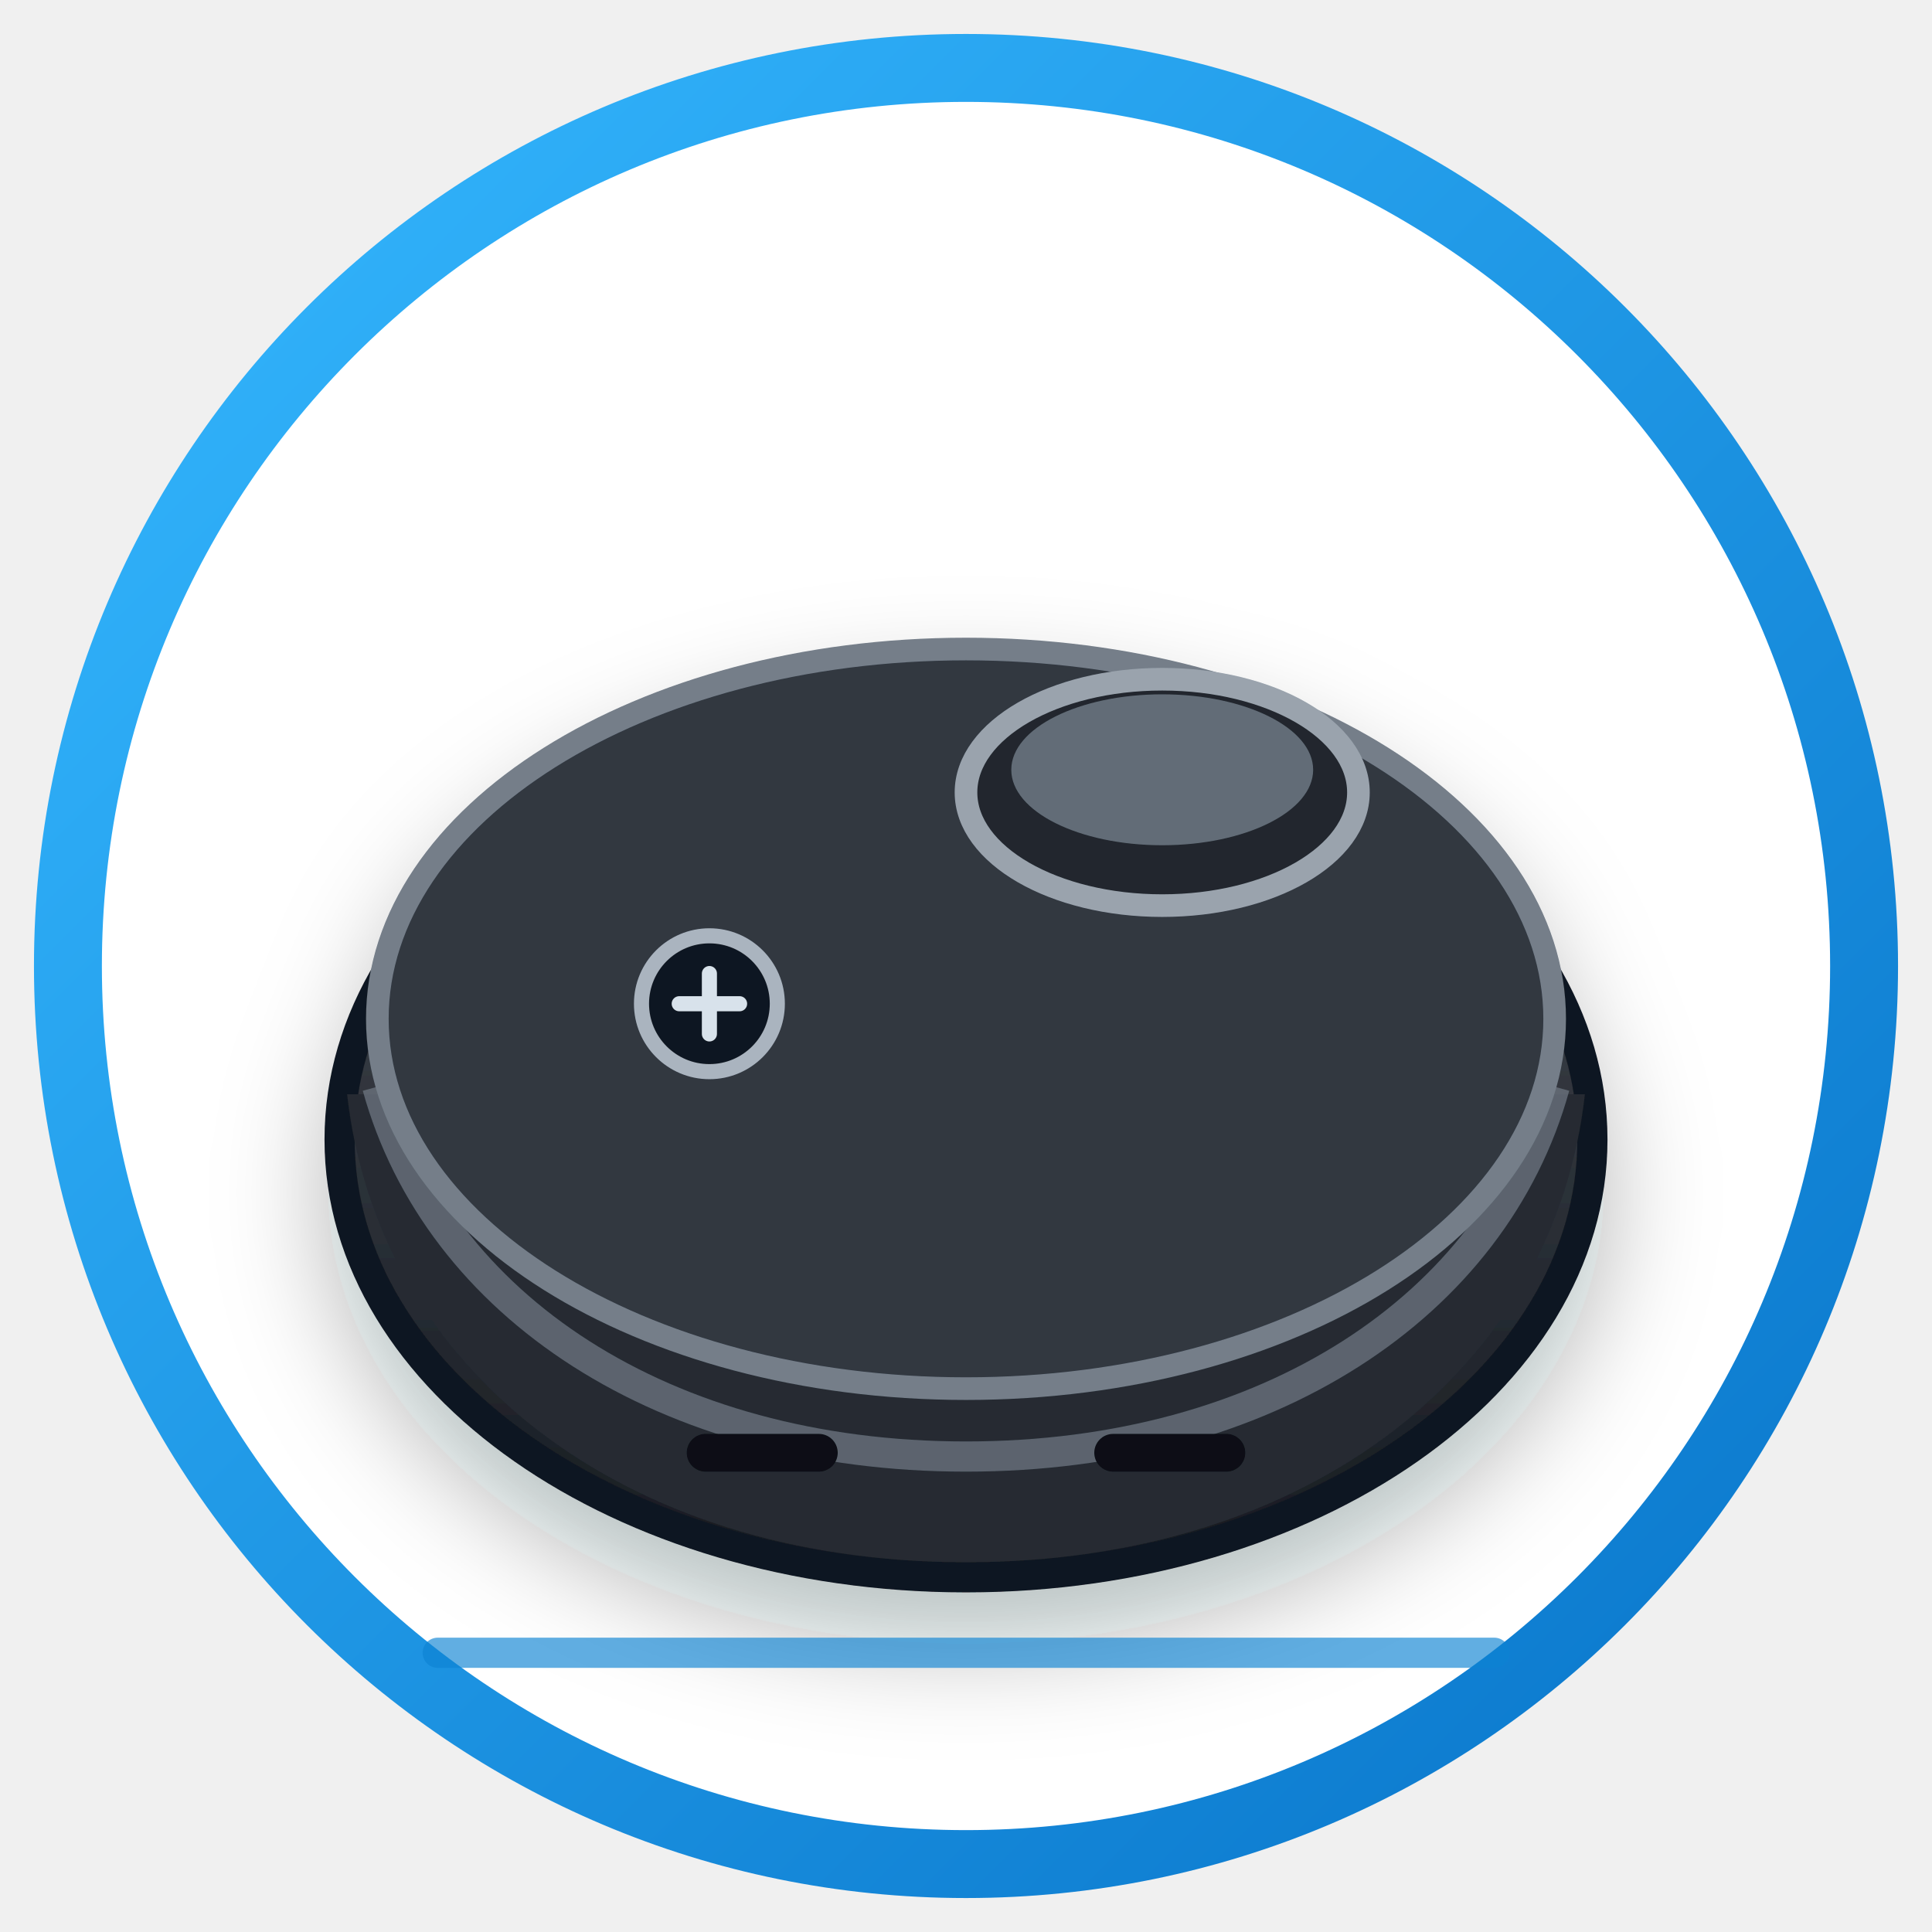
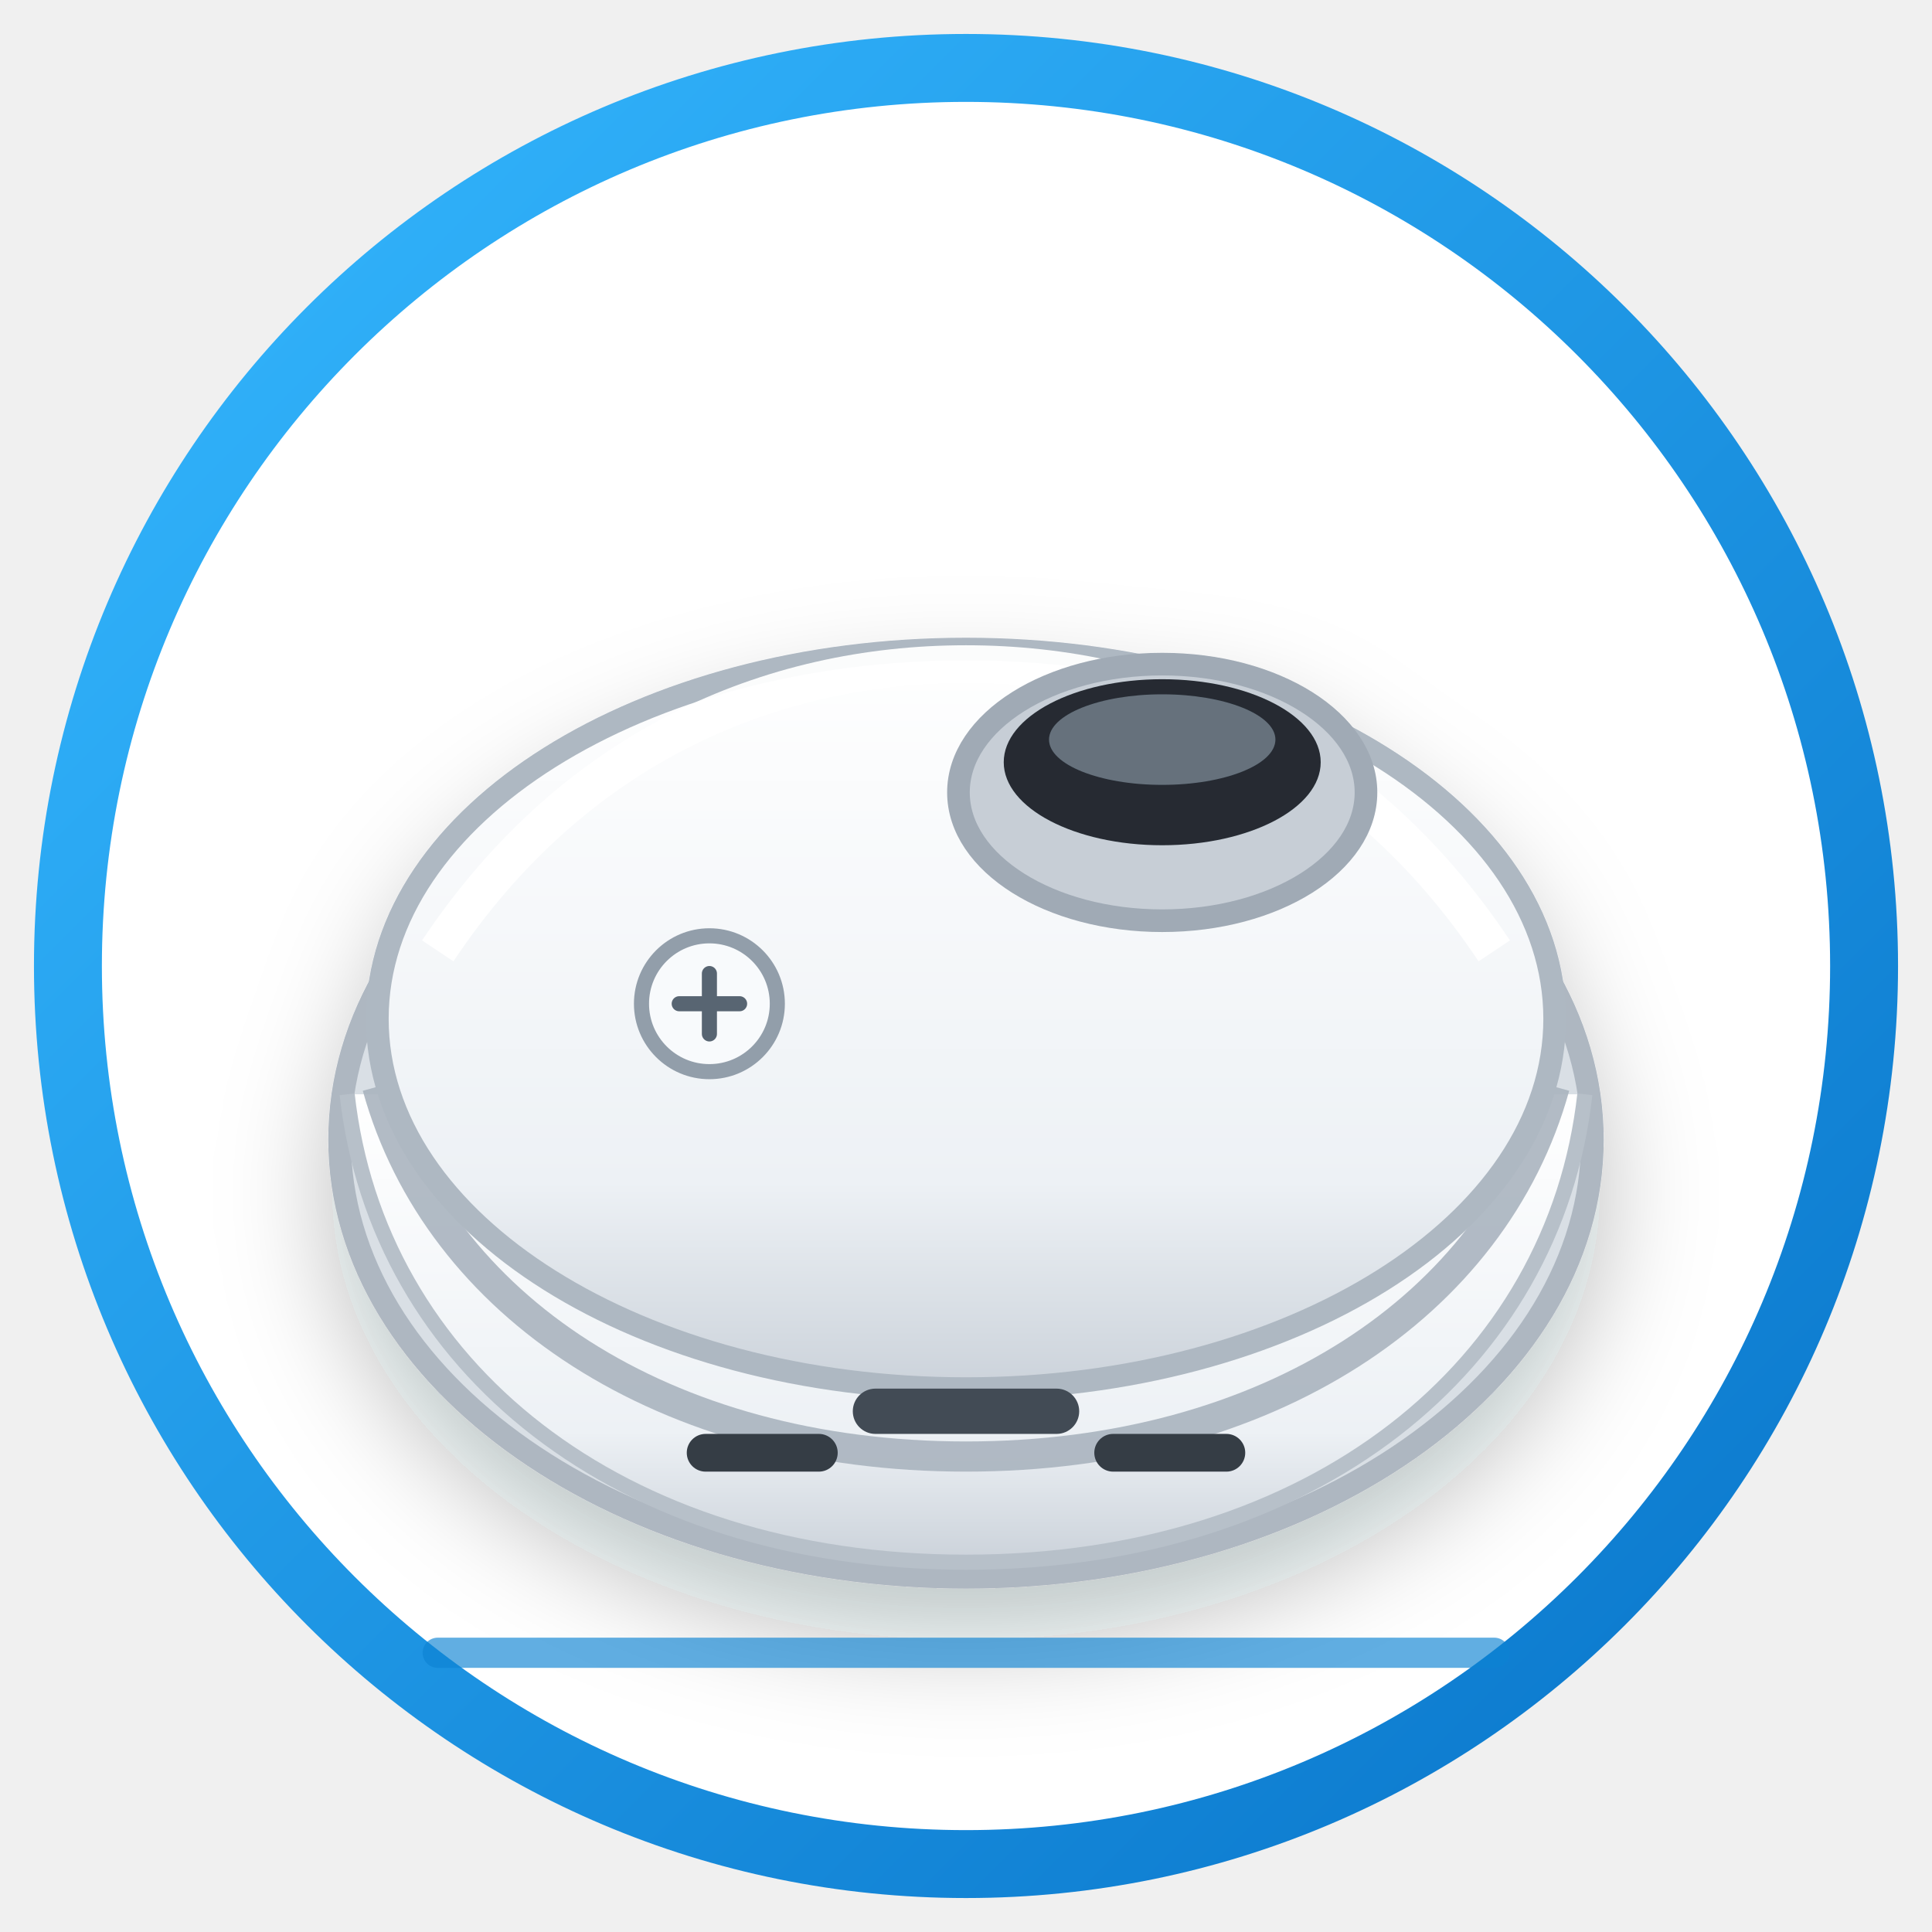
<svg xmlns="http://www.w3.org/2000/svg" width="256" height="256" viewBox="0 0 256 256">
  <defs>
    <linearGradient id="rim" x1="0" y1="0" x2="1" y2="1">
      <stop offset="0" stop-color="#35b8ff" />
      <stop offset="1" stop-color="#0874c9" />
    </linearGradient>
-     <linearGradient id="body" x1="0" y1="0" x2="0" y2="1">
-       <stop offset="0" stop-color="#454b54" />
-       <stop offset="1" stop-color="#171b21" />
+     <linearGradient id="white" x1="0" y1="0" x2="0" y2="1">
+       <stop offset="0" stop-color="#ffffff" />
+       <stop offset=".72" stop-color="#edf1f5" />
+       <stop offset="1" stop-color="#cbd2da" />
    </linearGradient>
    <filter id="shadow" x="-30%" y="-30%" width="160%" height="170%">
-       <feDropShadow dx="0" dy="7" stdDeviation="7" flood-color="#071525" flood-opacity=".28" />
+       <feDropShadow dx="0" dy="7" stdDeviation="7" flood-color="#071525" flood-opacity=".25" />
    </filter>
  </defs>
  <circle cx="128" cy="128" r="119" fill="#fff" stroke="url(#rim)" stroke-width="9" />
  <g filter="url(#shadow)">
-     <ellipse cx="128" cy="151" rx="83" ry="58" fill="url(#body)" stroke="#111820" stroke-width="4" />
-     <path d="M46 145c4 36 36 62 82 62s78-26 82-62" fill="#252b33" />
-     <path d="M50 144c8 29 38 49 78 49s70-20 78-49" fill="none" stroke="#69727d" stroke-width="4" opacity=".8" />
-     <ellipse cx="128" cy="135" rx="78" ry="49" fill="#303741" stroke="#747e89" stroke-width="3" />
-     <ellipse cx="154" cy="105" rx="26" ry="15" fill="#20262d" stroke="#9aa3ad" stroke-width="3" />
-     <ellipse cx="154" cy="102" rx="20" ry="10" fill="#626c77" />
-     <circle cx="94" cy="133" r="9" fill="#111820" stroke="#aab4bf" stroke-width="2" />
-     <path d="M90 133h8m-4-4v8" stroke="#d8e2eb" stroke-width="2" stroke-linecap="round" />
-     <rect x="91" y="190" width="20" height="5" rx="2.5" fill="#090d12" />
-     <rect x="145" y="190" width="20" height="5" rx="2.5" fill="#090d12" />
+     <ellipse cx="128" cy="151" rx="83" ry="58" fill="#d9dfe5" stroke="#aeb7c1" stroke-width="3" />
+     <path d="M46 145c4 36 36 62 82 62s78-26 82-62" fill="url(#white)" stroke="#b7c0c9" stroke-width="2" />
+     <path d="M50 144c8 29 38 49 78 49s70-20 78-49" fill="none" stroke="#aab4bf" stroke-width="4" opacity=".9" />
+     <ellipse cx="128" cy="135" rx="78" ry="49" fill="url(#white)" stroke="#aeb8c2" stroke-width="3" />
+     <path d="M58 126c18-27 44-38 70-38s52 11 70 38" fill="none" stroke="#fff" stroke-width="5" opacity=".95" />
+     <ellipse cx="154" cy="105" rx="27" ry="17" fill="#c7ced6" stroke="#a0aab5" stroke-width="3" />
+     <ellipse cx="154" cy="101" rx="21" ry="11" fill="#252b33" />
+     <ellipse cx="154" cy="98" rx="15" ry="6" fill="#66717c" />
+     <circle cx="94" cy="133" r="9" fill="#f8fafc" stroke="#929eaa" stroke-width="2" />
+     <path d="M90 133h8m-4-4v8" stroke="#596572" stroke-width="2" stroke-linecap="round" />
+     <rect x="91" y="190" width="20" height="5" rx="2.5" fill="#343c45" />
+     <rect x="145" y="190" width="20" height="5" rx="2.5" fill="#343c45" />
+     <rect x="113" y="184" width="30" height="6" rx="3" fill="#424b55" />
  </g>
  <path d="M58 219h140" stroke="#0c82d2" stroke-width="4" stroke-linecap="round" opacity=".65" />
</svg>
